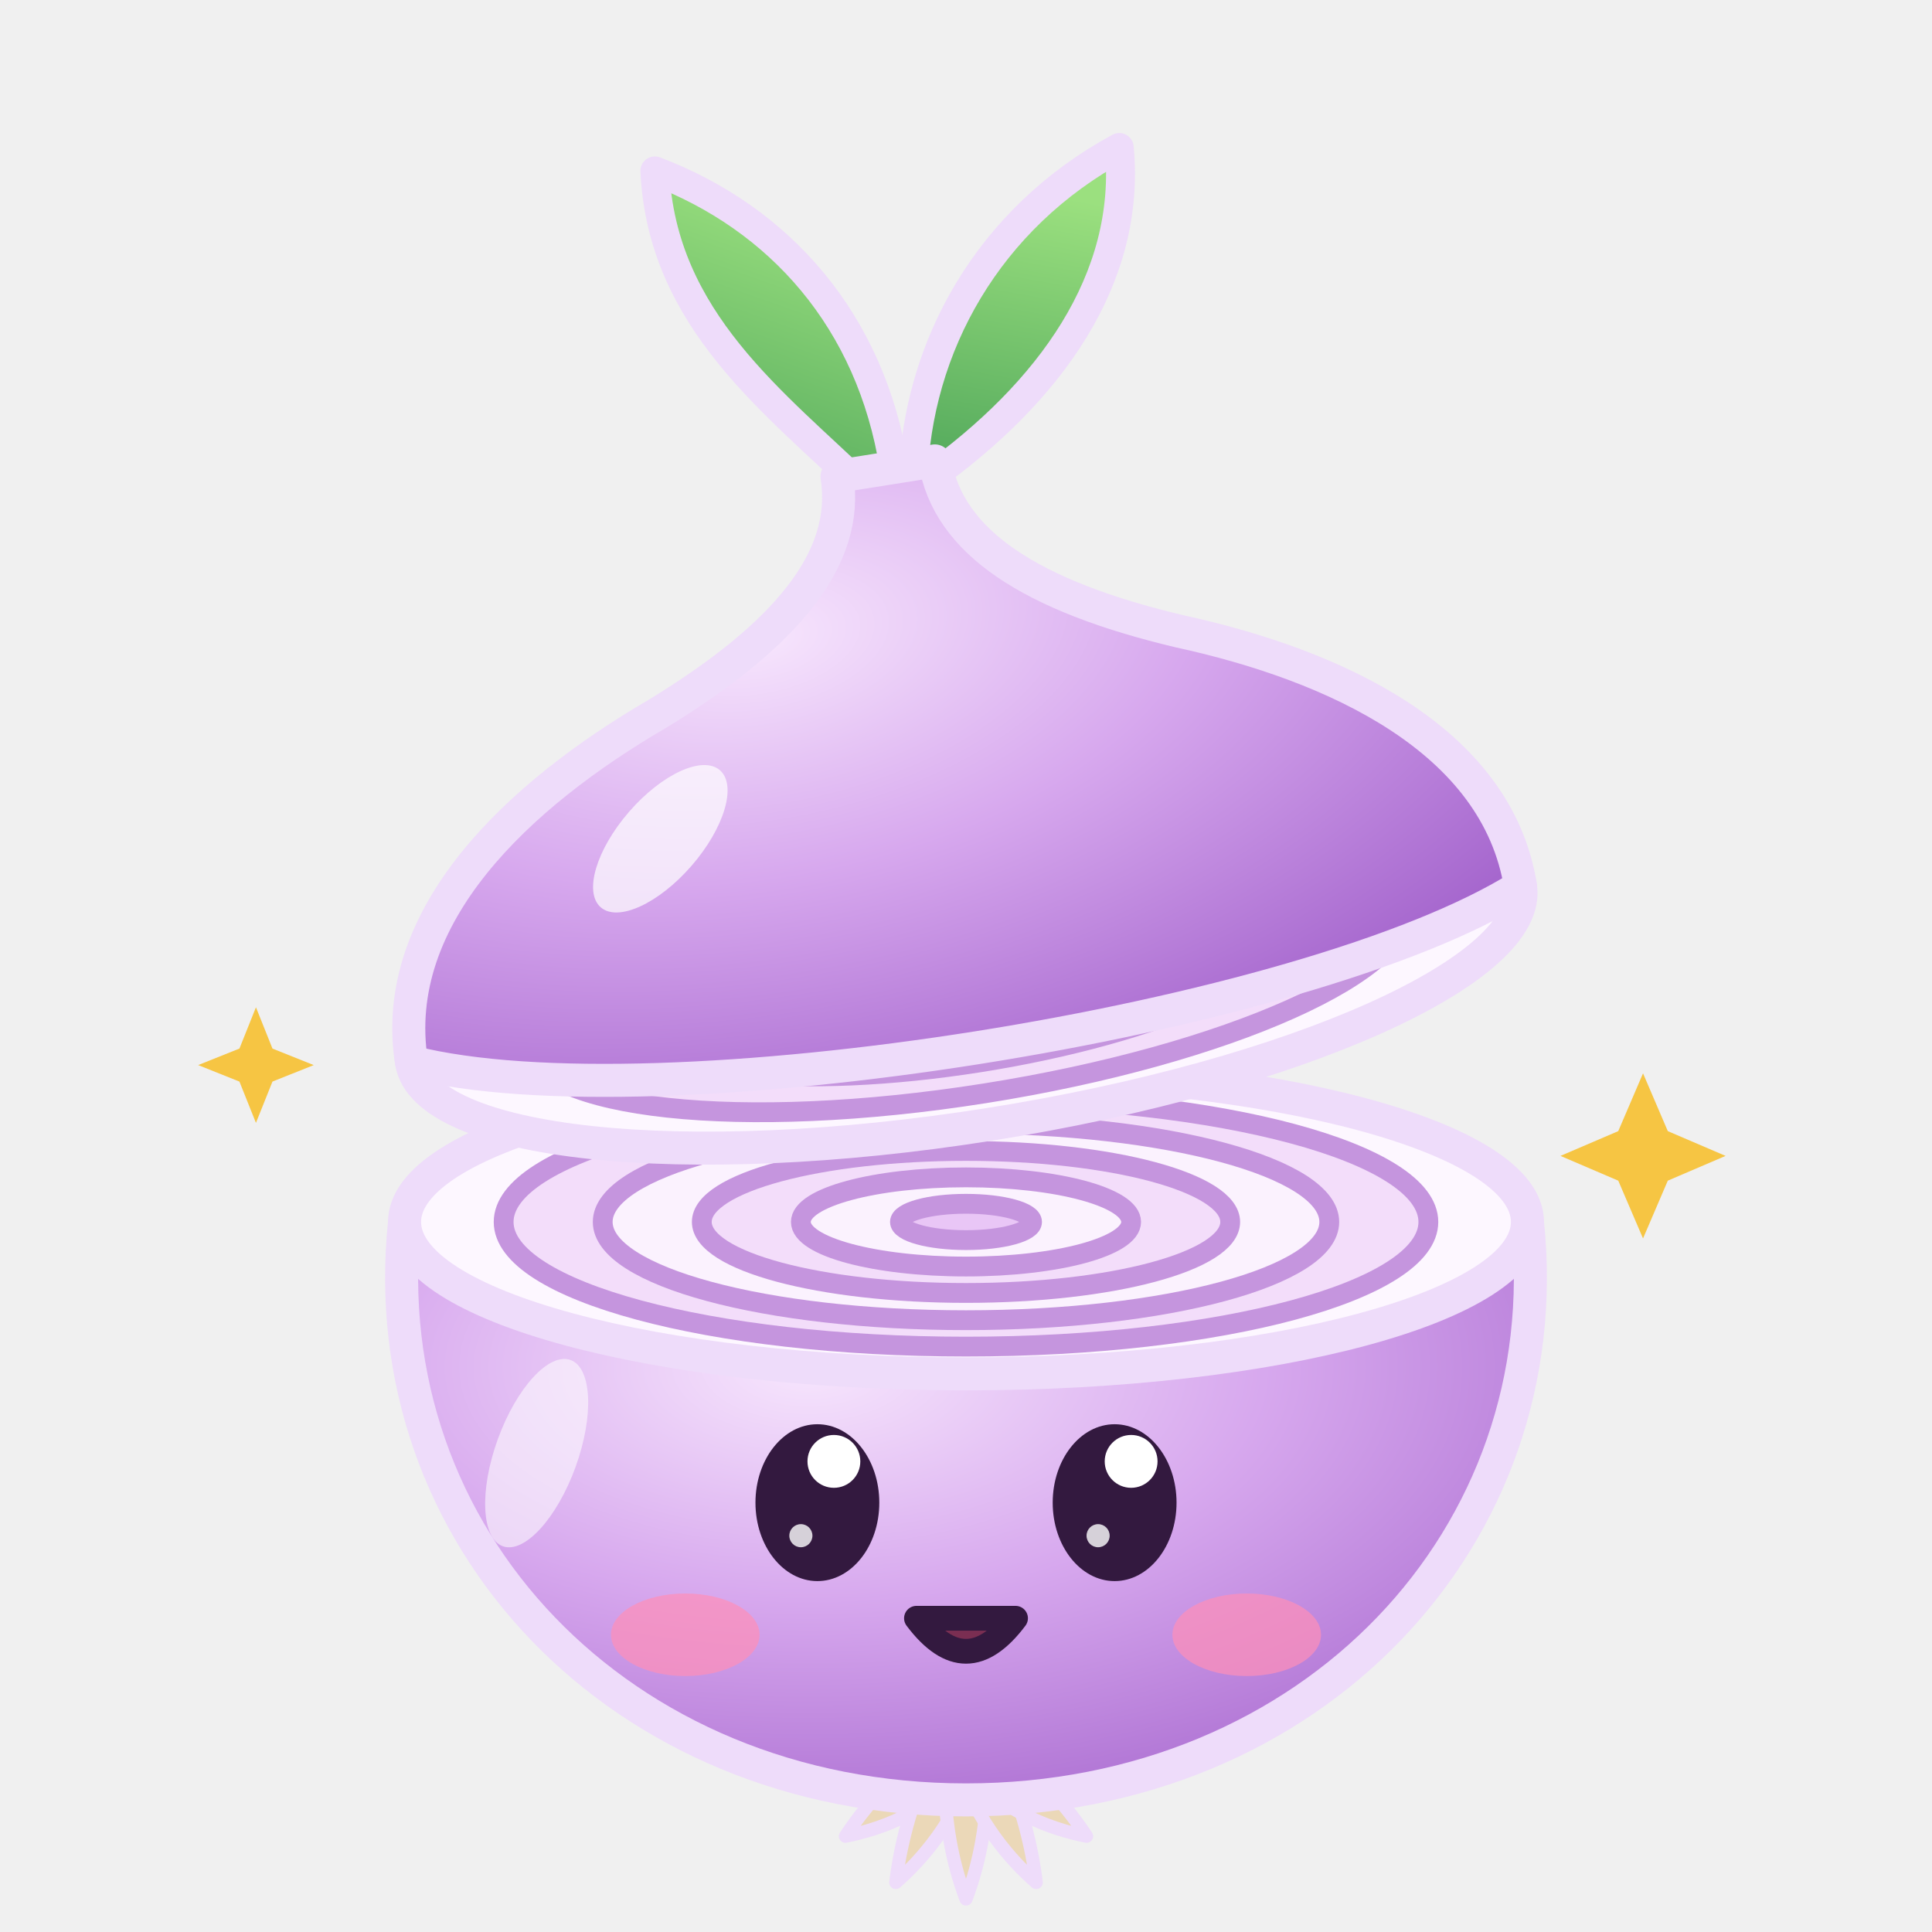
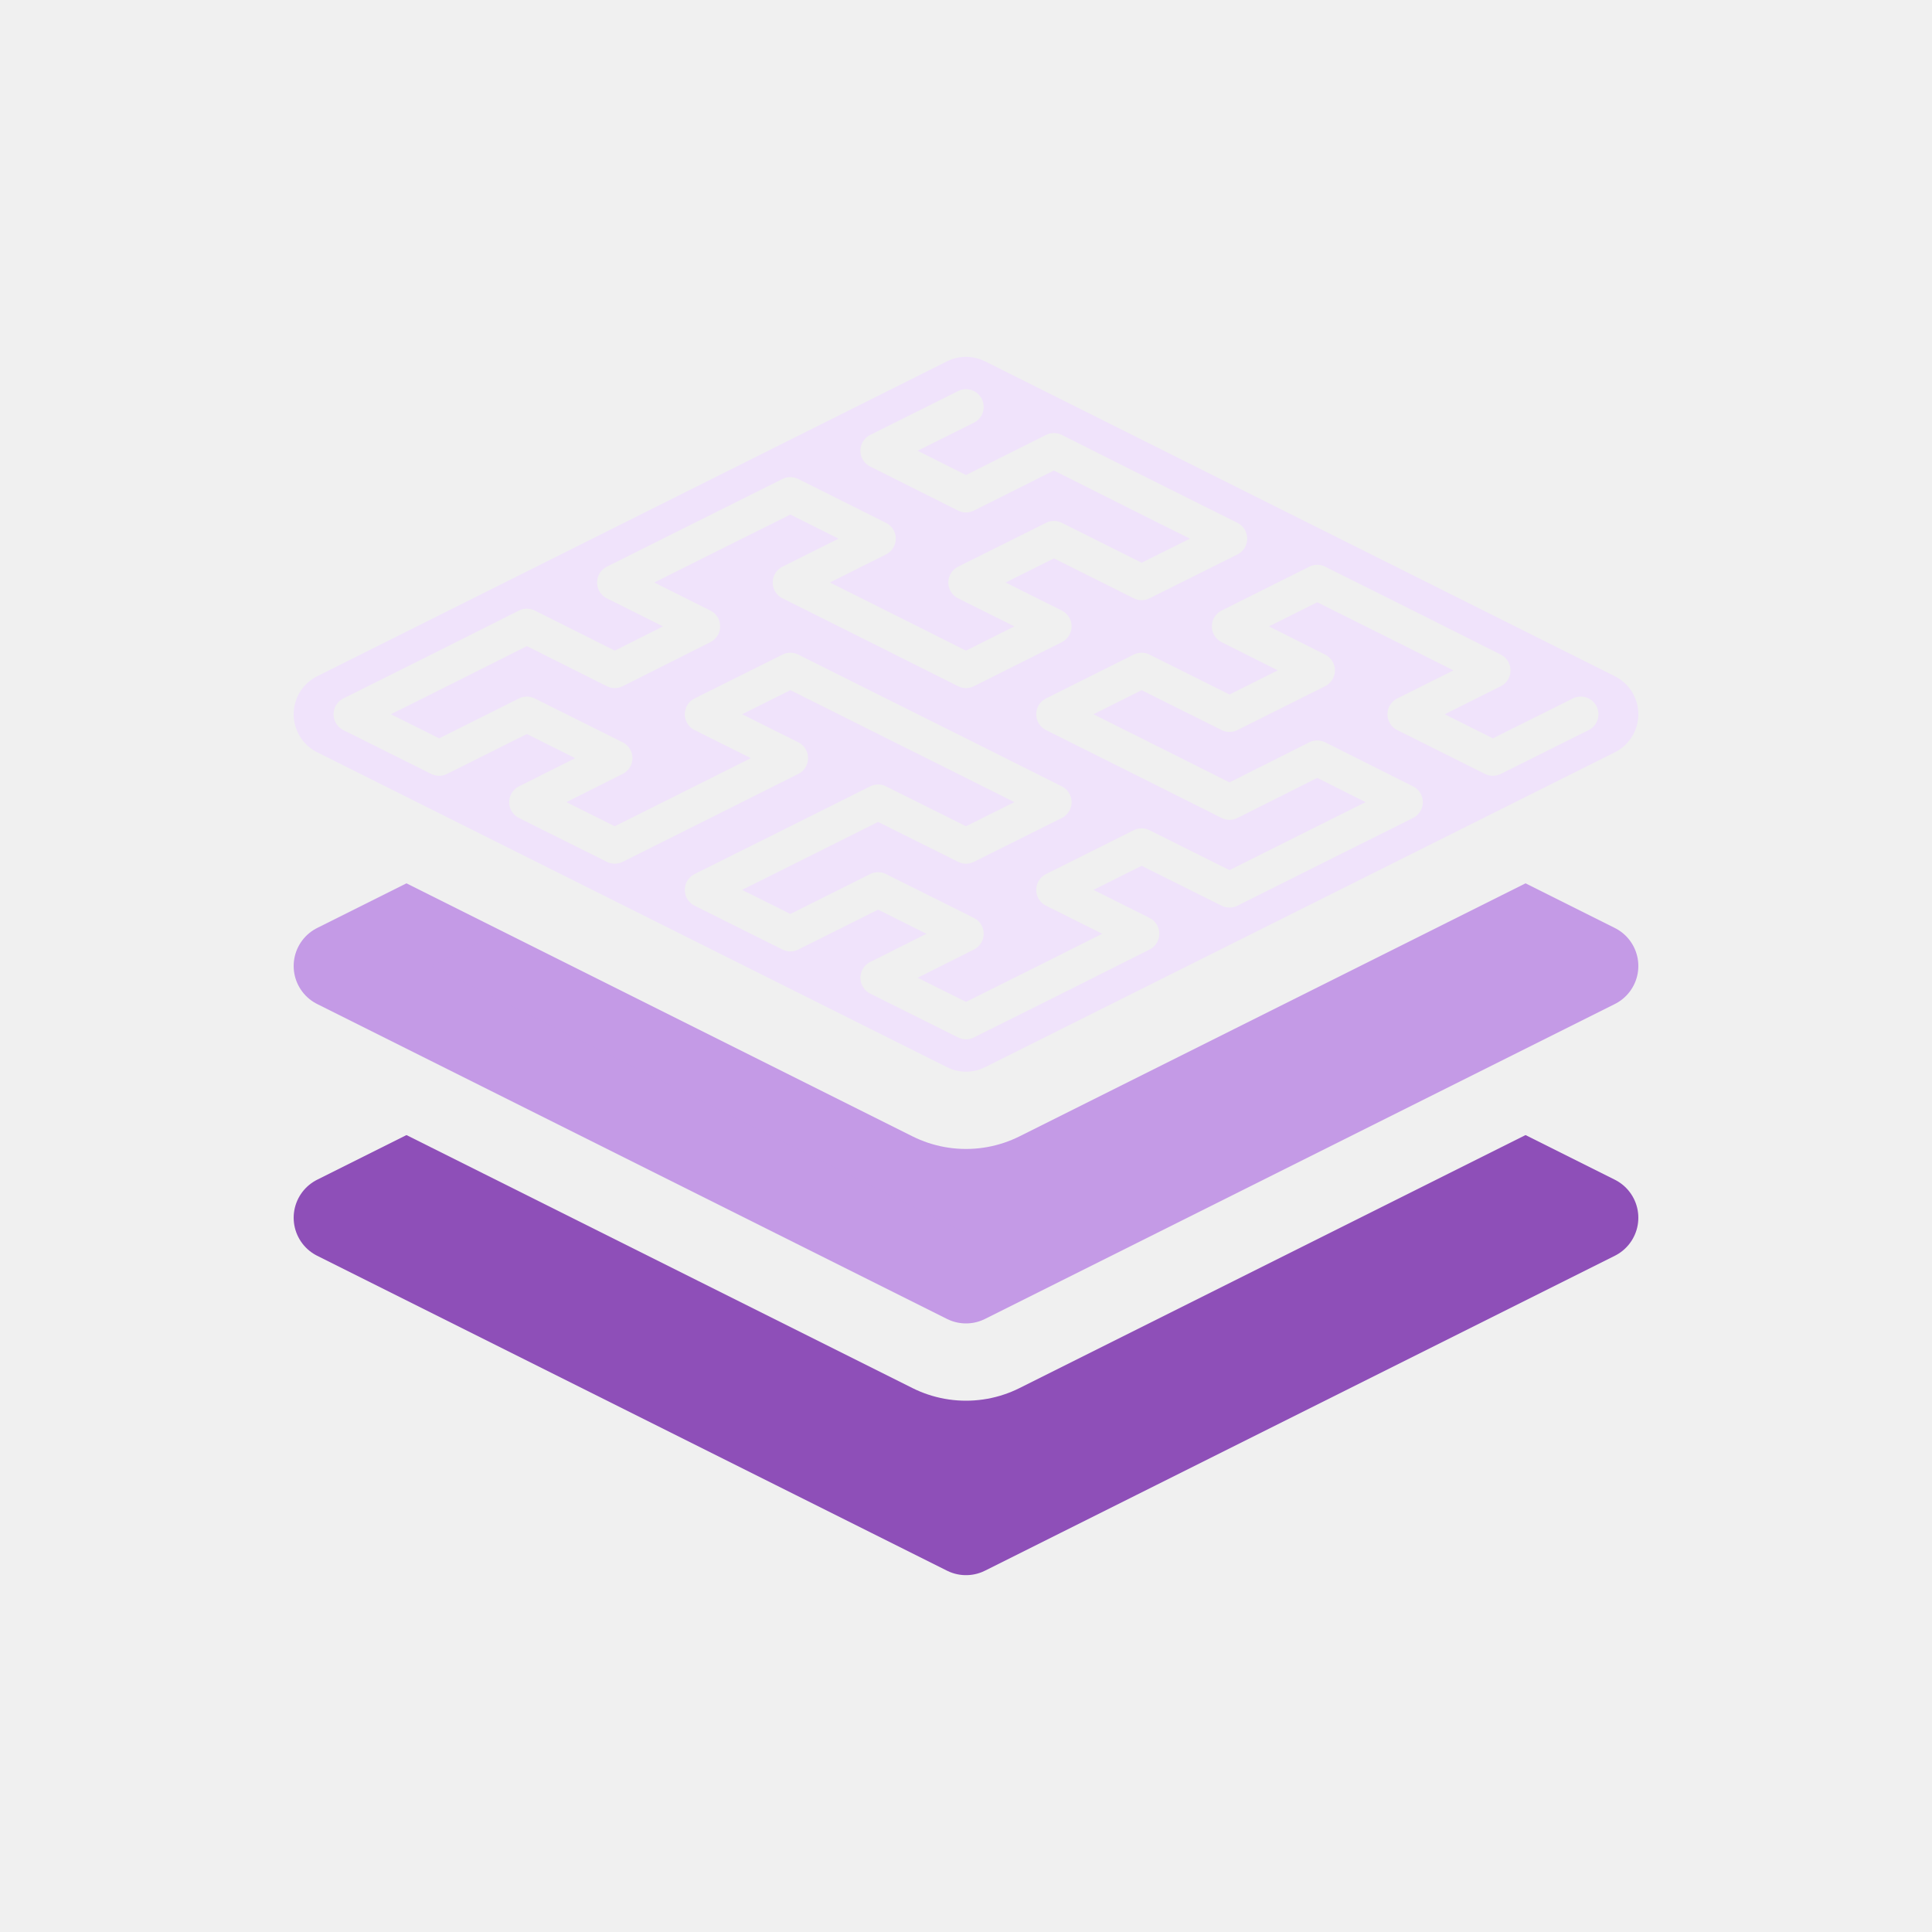
- <svg xmlns="http://www.w3.org/2000/svg" width="240" height="240" viewBox="-6 -26 212 234" role="img" aria-label="Semantic Layers">
+ <svg xmlns="http://www.w3.org/2000/svg" width="200" height="200" viewBox="0 0 100 100" role="img" aria-label="Semantic Layers">
  <defs>
-     <radialGradient id="bulb" cx="0.36" cy="0.25" r="0.9">
-       <stop offset="0%" stop-color="#F7E6FD" />
-       <stop offset="45%" stop-color="#D7A8EE" />
-       <stop offset="100%" stop-color="#A363CC" />
-     </radialGradient>
-     <linearGradient id="leaf" x1="0" y1="1" x2="0.3" y2="0">
-       <stop offset="0%" stop-color="#4FA65A" />
-       <stop offset="100%" stop-color="#9BE07F" />
-     </linearGradient>
+     <mask id="o2" maskUnits="userSpaceOnUse" x="0" y="0" width="100" height="100">
+       <rect width="100" height="100" fill="#fff" />
+       <path d="M50.00 33.70 L82.60 50.00 L50.00 66.30 L17.40 50.00 Z" fill="#000" stroke="#000" stroke-width="12.4" stroke-linejoin="round" />
+     </mask>
+     <mask id="o1" maskUnits="userSpaceOnUse" x="0" y="0" width="100" height="100">
+       <rect width="100" height="100" fill="#fff" />
+       <path d="M50.00 20.67 L82.60 36.97 L50.00 53.27 L17.40 36.97 Z" fill="#000" stroke="#000" stroke-width="12.4" stroke-linejoin="round" />
+     </mask>
+     <mask id="k0" maskUnits="userSpaceOnUse" x="0" y="0" width="100" height="100">
+       <rect width="100" height="100" fill="#fff" />
+       <path d="M50.00 21.06 L45.45 23.33 L50.00 25.61 L54.55 23.33 L59.09 25.61 L63.64 27.88 L59.09 30.15 L54.55 27.88 L50.00 30.15 L54.55 32.42 L50.00 34.70 L45.45 32.42 L40.91 30.15 L45.45 27.88 L40.91 25.61 L36.36 27.88 L31.82 30.15 L36.36 32.42 L31.82 34.70 L27.27 32.42 L22.73 34.70 L18.18 36.97 L22.73 39.24 L27.27 36.97 L31.82 39.24 L27.27 41.52 L31.82 43.79 L36.36 41.52 L40.91 39.24 L36.36 36.97 L40.91 34.70 L45.45 36.97 L50.00 39.24 L54.55 41.52 L50.00 43.79 L45.45 41.52 L40.91 43.79 L36.36 46.06 L40.91 48.33 L45.45 46.06 L50.00 48.33 L45.45 50.61 L50.00 52.88 L54.55 50.61 L59.09 48.33 L54.55 46.06 L59.09 43.79 L63.64 46.06 L68.18 43.79 L72.73 41.52 L68.18 39.24 L63.64 41.52 L59.09 39.24 L54.55 36.97 L59.09 34.70 L63.64 36.97 L68.18 34.70 L63.64 32.42 L68.18 30.15 L72.73 32.42 L77.27 34.70 L72.73 36.97 L77.27 39.24 L81.82 36.97" fill="none" stroke="#000" stroke-width="1.83" stroke-linecap="round" stroke-linejoin="round" />
+     </mask>
  </defs>
-   <g fill="#EBD8B8" stroke="#EEDCFA" stroke-width="1.6" stroke-linejoin="round">
-     <path d="M93.8 187.1 Q 88.9 191.1 85.4 196.4 Q 92.4 195.0 97.3 190.9 Z" />
-     <path d="M95.3 188.0 Q 92.3 195.2 91.5 202.0 Q 97.1 197.1 100.2 190.0 Z" />
-     <path d="M97.4 189.0 Q 97.4 197.2 100.0 204.0 Q 102.6 197.2 102.6 189.0 Z" />
-     <path d="M99.8 190.0 Q 102.9 197.1 108.5 202.0 Q 107.7 195.2 104.7 188.0 Z" />
-     <path d="M102.7 190.9 Q 107.6 195.0 114.6 196.4 Q 111.1 191.1 106.2 187.1 Z" />
+   <g mask="url(#o2)">
+     <path d="M50.00 46.73 L82.60 63.03 L50.00 79.33 L17.40 63.03 Z" fill="#8e4fb8" stroke="#8e4fb8" stroke-width="4.4" stroke-linejoin="round" />
  </g>
-   <path d="M32 122 C 28 160, 58 192, 100 192 C 142 192, 172 160, 168 122 Z" fill="url(#bulb)" stroke="#EEDCFA" stroke-width="4" stroke-linejoin="round" />
-   <ellipse cx="100" cy="122" rx="68" ry="18.4" fill="#FDF7FF" stroke="#EEDCFA" stroke-width="4" />
-   <ellipse cx="100" cy="122" rx="56" ry="15.1" fill="#F3DDFA" stroke="#C595DE" stroke-width="2.4" />
-   <ellipse cx="100" cy="122" rx="44" ry="11.9" fill="#FBF2FE" stroke="#C595DE" stroke-width="2.4" />
-   <ellipse cx="100" cy="122" rx="32" ry="8.6" fill="#F3DDFA" stroke="#C595DE" stroke-width="2.4" />
-   <ellipse cx="100" cy="122" rx="20" ry="5.4" fill="#FBF2FE" stroke="#C595DE" stroke-width="2.4" />
-   <ellipse cx="100" cy="122" rx="8" ry="2.2" fill="#E9C6F6" stroke="#C595DE" stroke-width="2.4" />
-   <g transform="translate(0 -30) rotate(-9 100 122)">
-     <path d="M97 62 C 88 50, 76 38, 78 20 C 92 28, 101 42, 101 60 Z" fill="url(#leaf)" stroke="#EEDCFA" stroke-width="3.5" stroke-linejoin="round" />
-     <path d="M103 62 C 106 46, 117 32, 134 26 C 133 42, 121 54, 105 62 Z" fill="url(#leaf)" stroke="#EEDCFA" stroke-width="3.5" stroke-linejoin="round" />
-     <ellipse cx="100" cy="122" rx="68" ry="18.4" fill="#FDF7FF" stroke="#EEDCFA" stroke-width="4" />
-     <ellipse cx="100" cy="122" rx="54" ry="14.6" fill="#F3DDFA" stroke="#C595DE" stroke-width="2.4" />
-     <ellipse cx="100" cy="122" rx="40" ry="10.8" fill="#FBF2FE" stroke="#C595DE" stroke-width="2.4" />
-     <path d="M32 122 C 32 104, 50 92, 68 85 C 85 78, 94 70, 94 60 L 106 60 C 106 70, 115 78, 132 85 C 150 92, 168 104, 168 122 C 140 134, 60 134, 32 122 Z" fill="url(#bulb)" stroke="#EEDCFA" stroke-width="4" stroke-linejoin="round" />
-     <ellipse cx="66" cy="100" rx="5" ry="11" transform="rotate(50 66 100)" fill="#FFFFFF" opacity="0.7" />
+   <g mask="url(#o1)">
+     <path d="M50.00 33.70 L82.60 50.00 L50.00 66.30 L17.40 50.00 Z" fill="#c49ae6" stroke="#c49ae6" stroke-width="4.4" stroke-linejoin="round" />
  </g>
-   <g fill="#F6C543">
-     <path d="M182 104 l 3 7 7 3 -7 3 -3 7 -3 -7 -7 -3 7 -3 Z" />
-     <path d="M14 96 l 2 5 5 2 -5 2 -2 5 -2 -5 -5 -2 5 -2 Z" />
+   <g>
+     <path d="M50.00 20.67 L82.60 36.97 L50.00 53.27 L17.40 36.97 Z" fill="#f0e3fb" stroke="#f0e3fb" stroke-width="4.4" stroke-linejoin="round" mask="url(#k0)" />
  </g>
-   <ellipse cx="48" cy="150" rx="5" ry="12" transform="rotate(20 48 150)" fill="#FFFFFF" opacity="0.55" />
-   <ellipse cx="82" cy="156" rx="7.5" ry="9.5" fill="#33193F" />
-   <ellipse cx="118" cy="156" rx="7.5" ry="9.5" fill="#33193F" />
-   <circle cx="84" cy="151" r="3.2" fill="#FFFFFF" />
-   <circle cx="120" cy="151" r="3.2" fill="#FFFFFF" />
-   <circle cx="80" cy="160" r="1.4" fill="#FFFFFF" opacity="0.8" />
-   <circle cx="116" cy="160" r="1.4" fill="#FFFFFF" opacity="0.8" />
-   <ellipse cx="66" cy="172" rx="9" ry="5" fill="#FF8FB8" opacity="0.7" />
-   <ellipse cx="134" cy="172" rx="9" ry="5" fill="#FF8FB8" opacity="0.7" />
-   <path d="M94 170 Q 100 178 106 170 Z" fill="#7A2E52" stroke="#33193F" stroke-width="3" stroke-linejoin="round" />
</svg>
